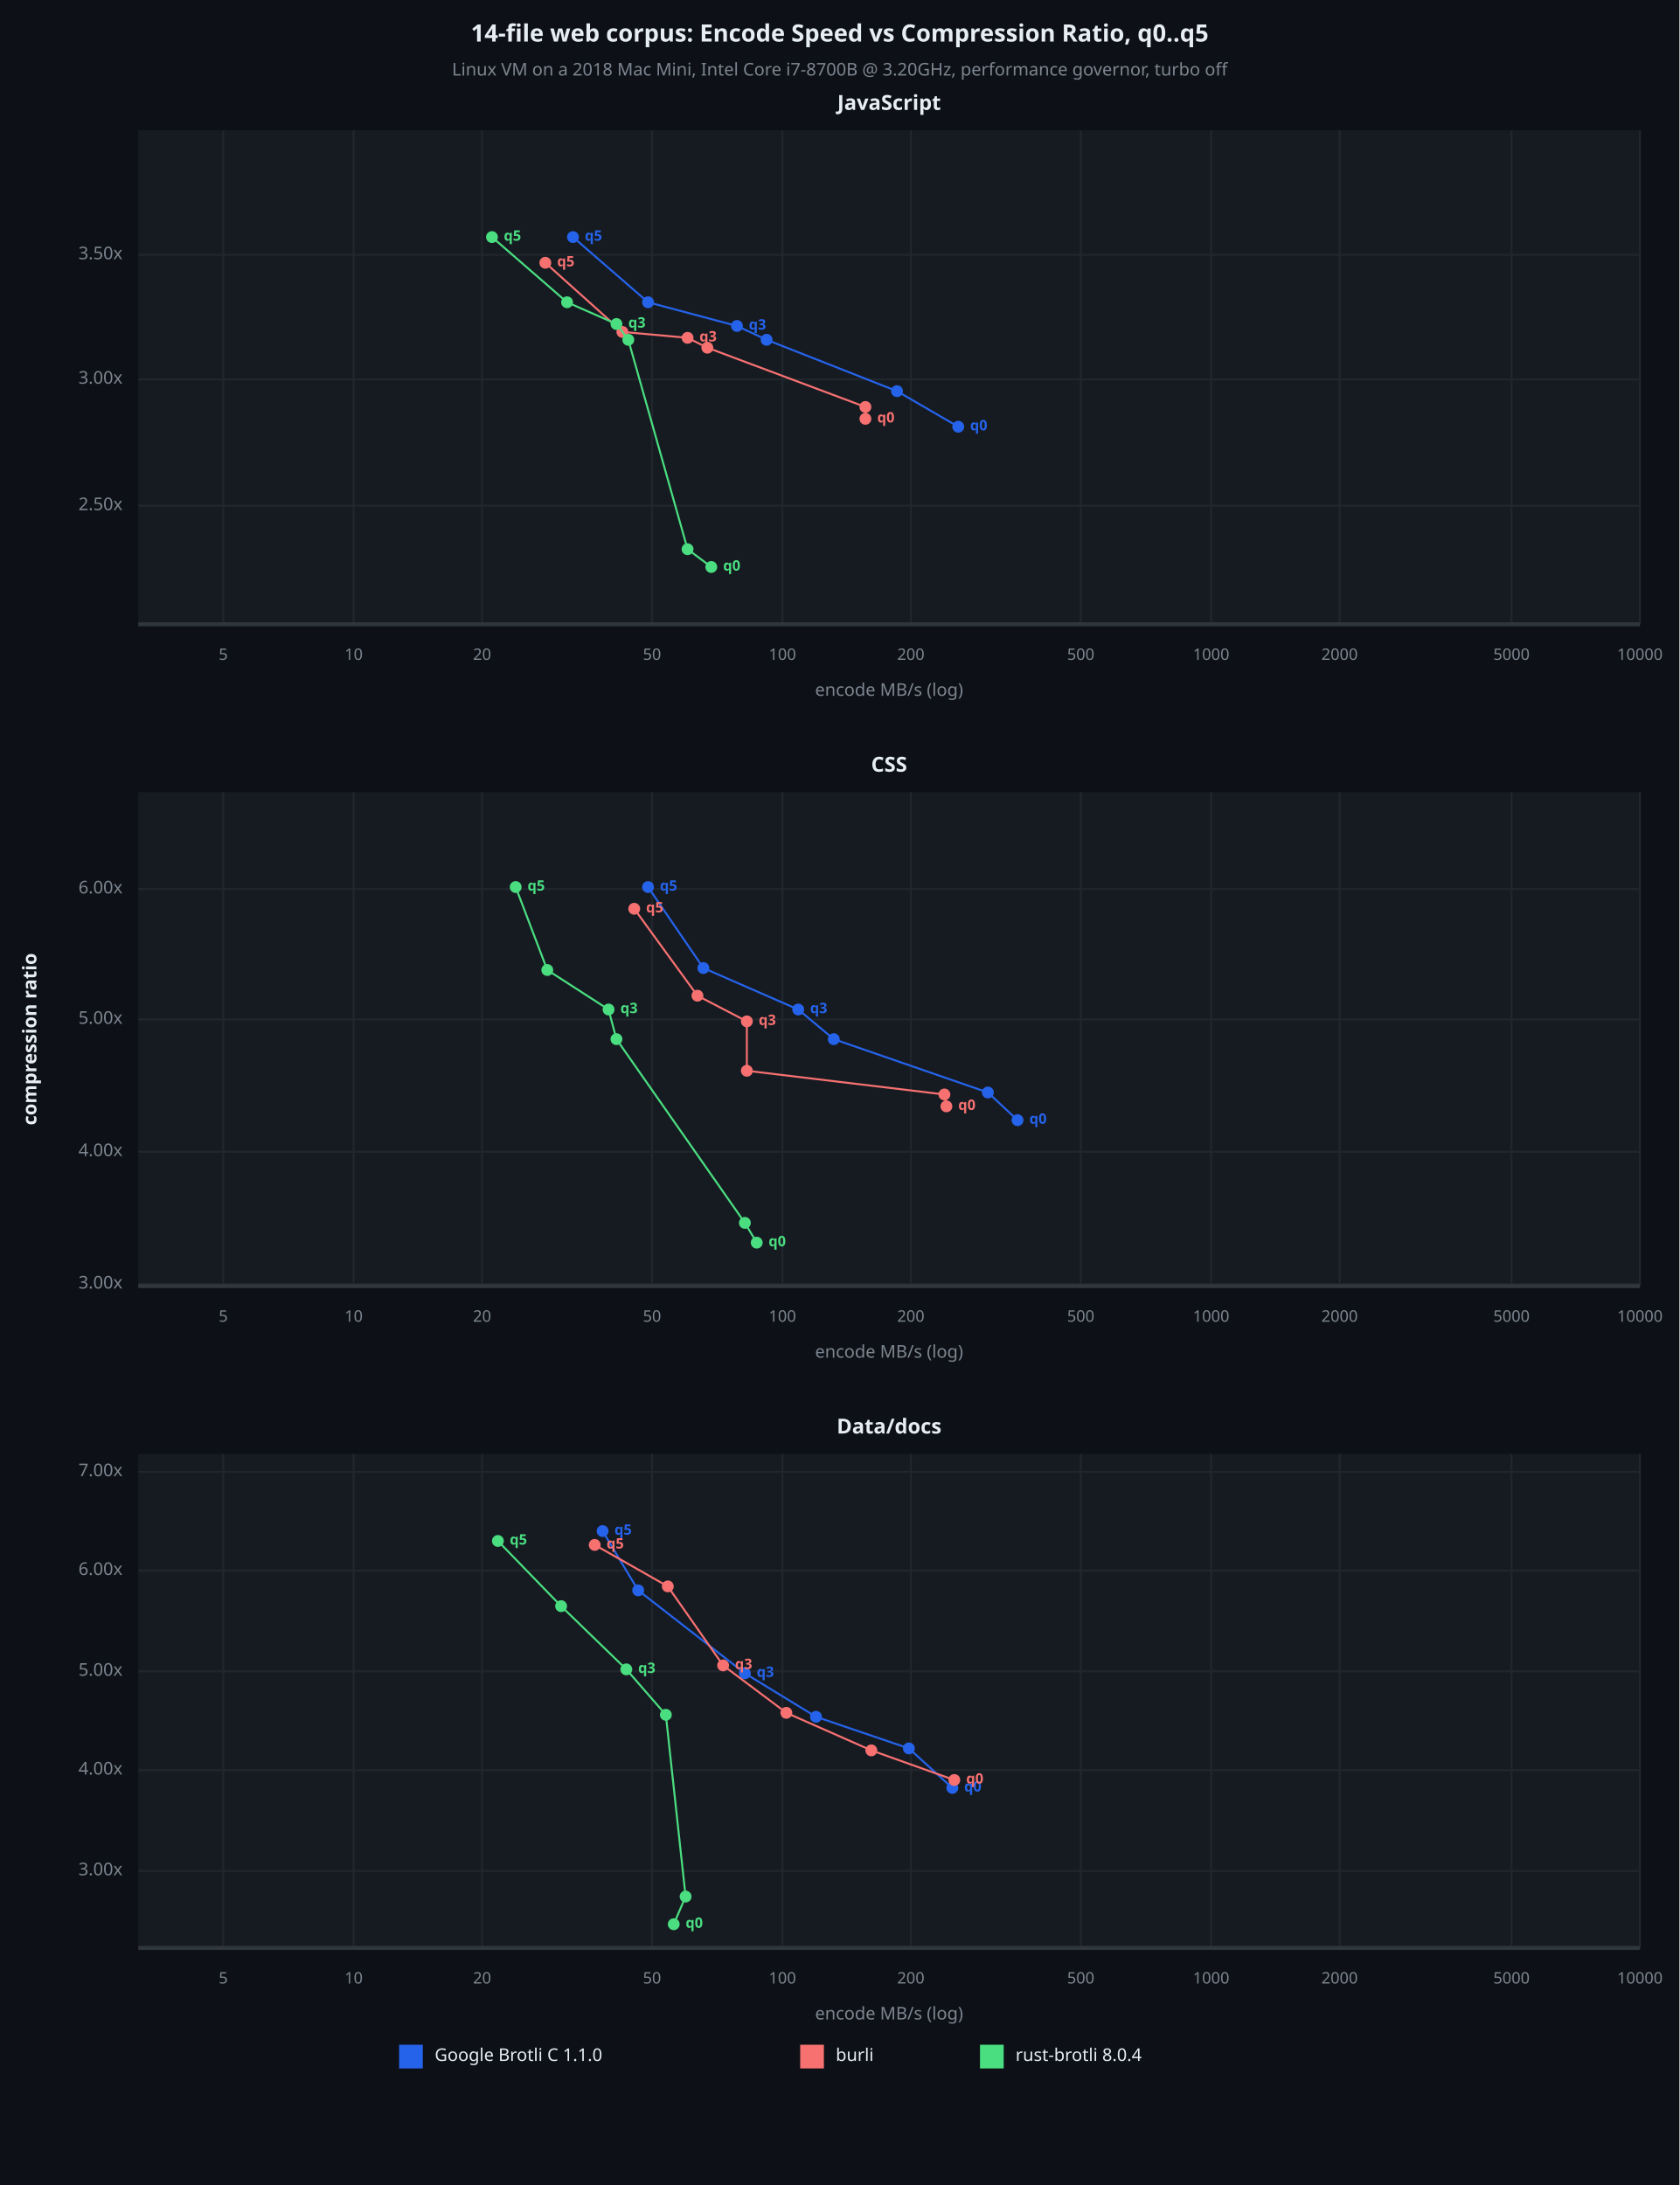
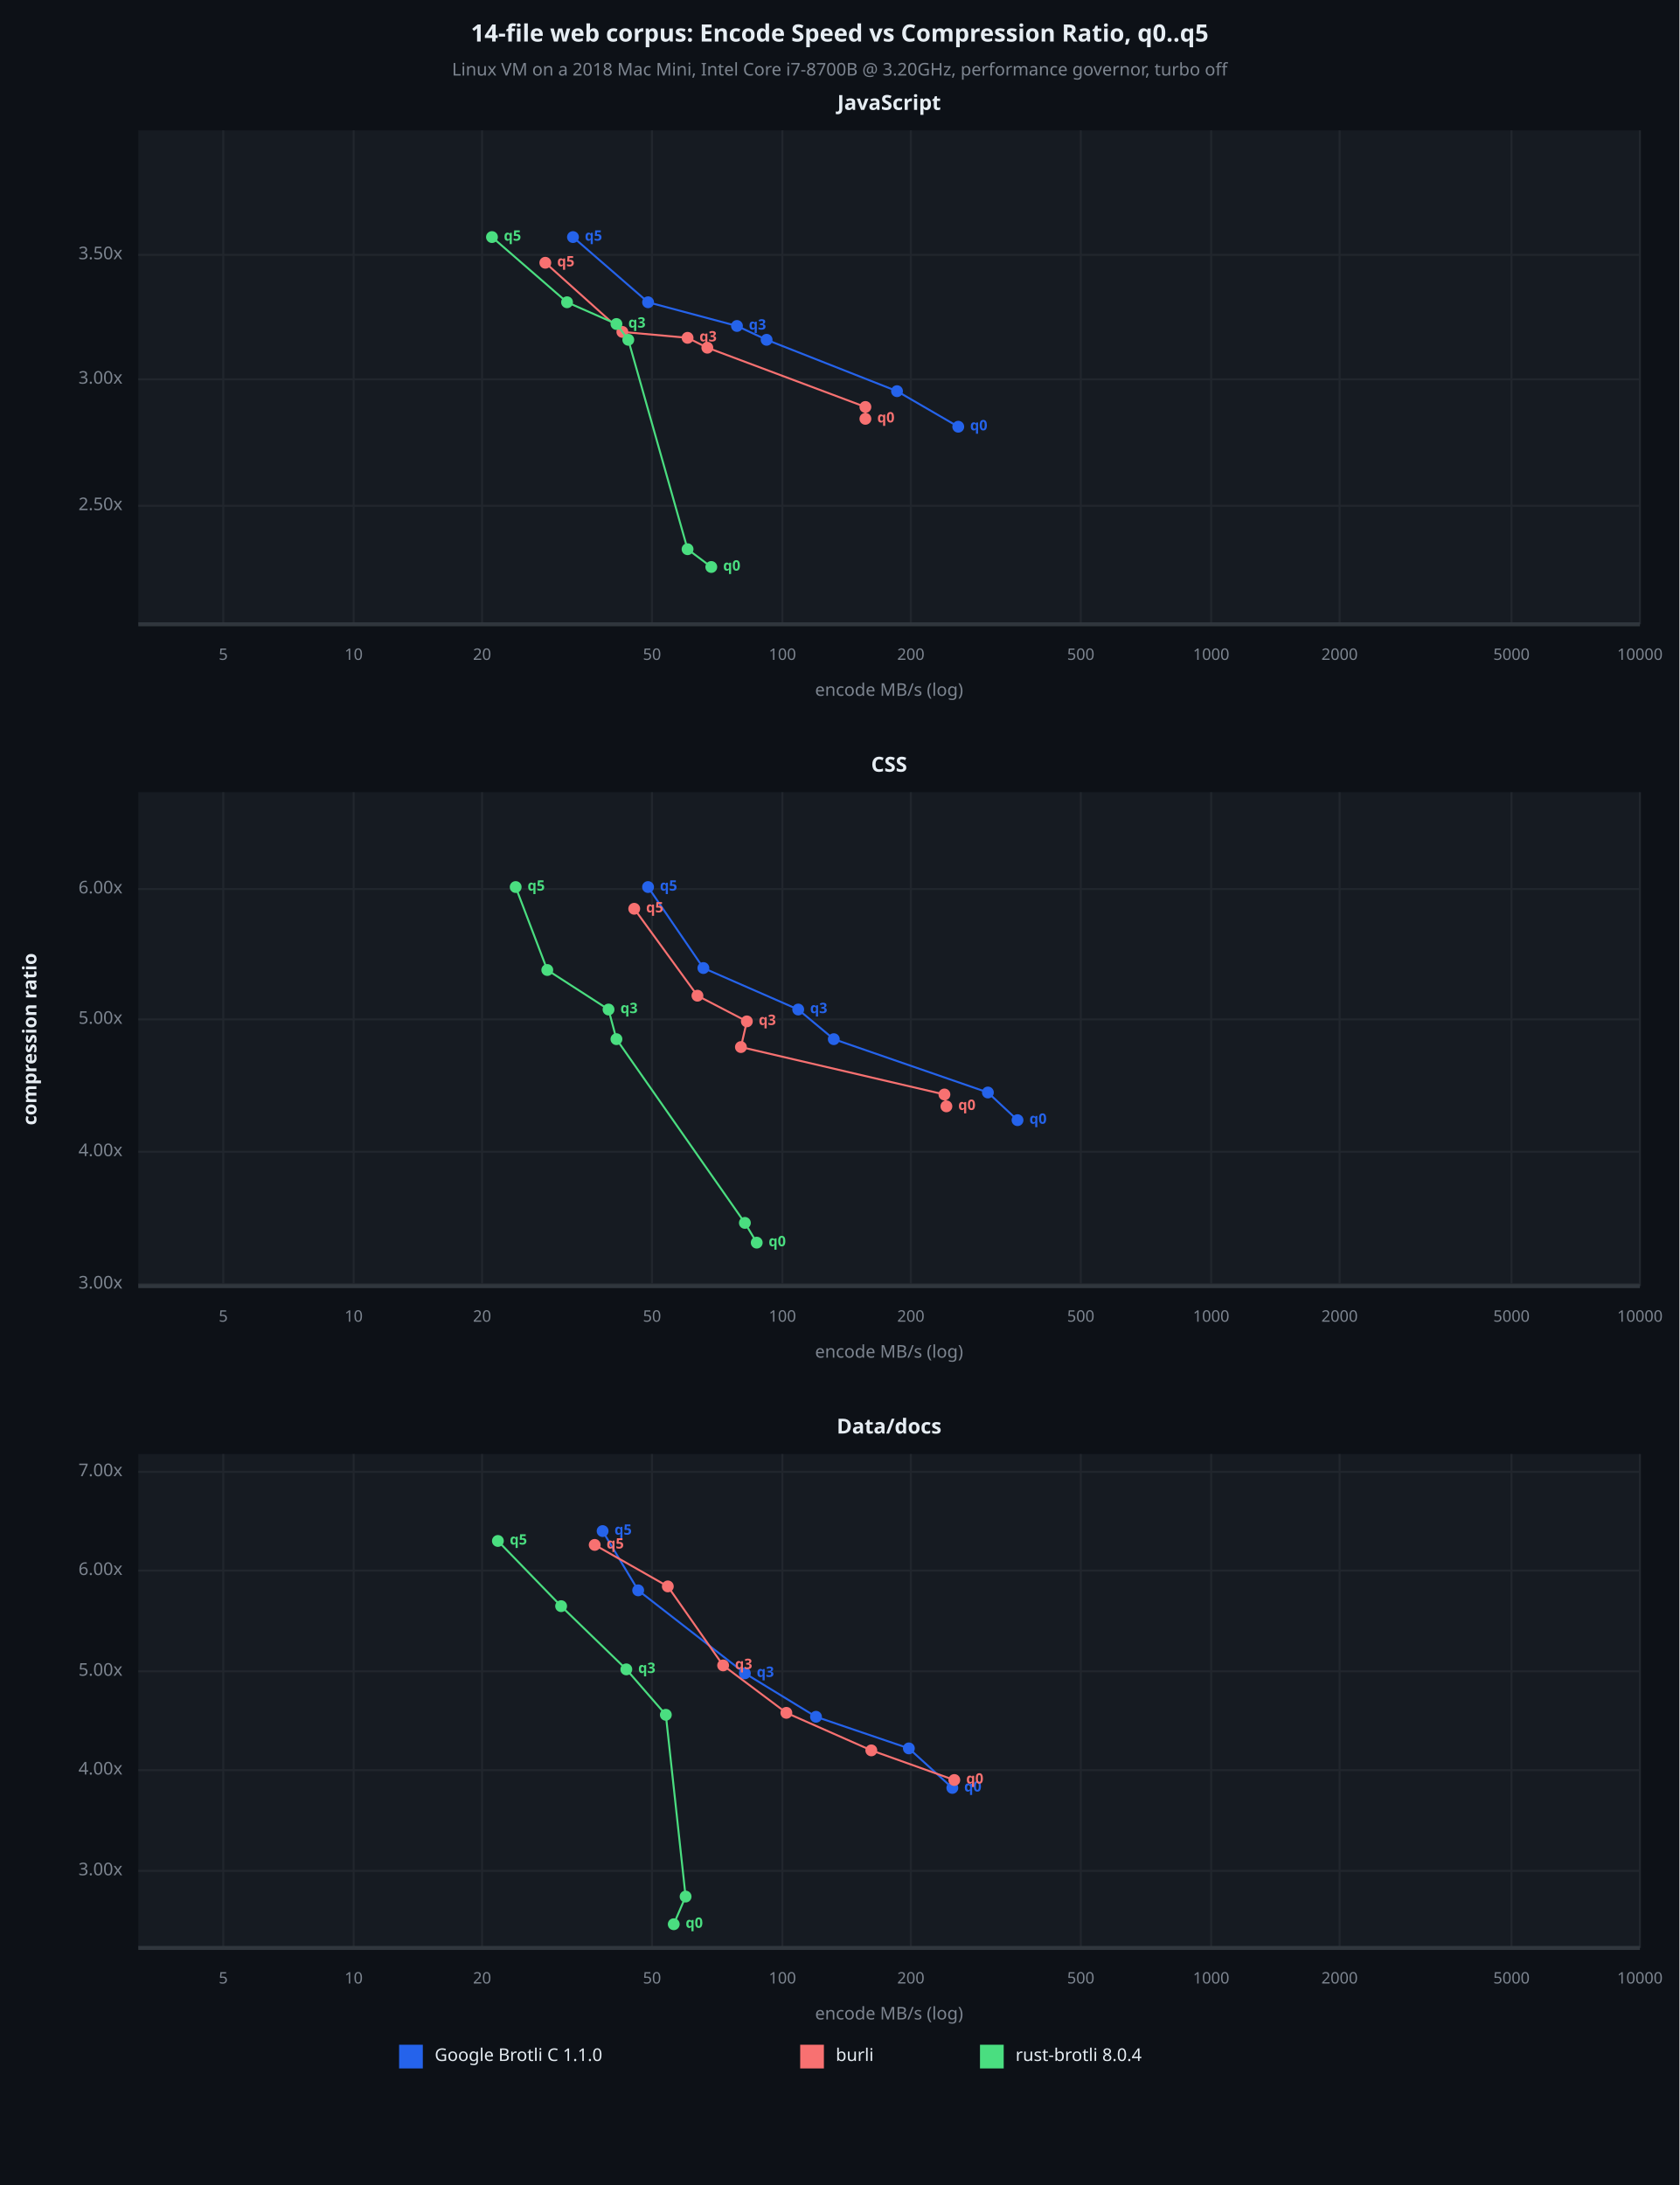
<svg xmlns="http://www.w3.org/2000/svg" viewBox="0 0 850 1106" font-family="system-ui, -apple-system, sans-serif">
  <rect x="0" y="0" width="850" height="1106" opacity="1" fill="#0D1117" stroke="none" />
  <text x="425" y="18" dy="0.5ex" text-anchor="middle" font-family="sans-serif" font-size="12.097" opacity="1" fill="#E6EDF3" font-weight="bold">
14-file web corpus: Encode Speed vs Compression Ratio, q0..q5
</text>
  <text x="425" y="36" dy="0.5ex" text-anchor="middle" font-family="sans-serif" font-size="8.871" opacity="1" fill="#7D8590">
Linux VM on a 2018 Mac Mini, Intel Core i7-8700B @ 3.20GHz, performance governor, turbo off
</text>
  <rect x="70" y="66" width="760" height="250" opacity="1" fill="#161B22" stroke="none" />
  <text x="450" y="53" dy="0.5ex" text-anchor="middle" font-family="sans-serif" font-size="10.484" opacity="1" fill="#E6EDF3" font-weight="bold">
JavaScript
</text>
  <polyline fill="none" opacity="1" stroke="#21262D" stroke-width="1" points="113,66 113,316 " />
  <text x="113" y="332" dy="0.5ex" text-anchor="middle" font-family="sans-serif" font-size="8.065" opacity="1" fill="#7D8590">
5
</text>
  <polyline fill="none" opacity="1" stroke="#21262D" stroke-width="1" points="179,66 179,316 " />
  <text x="179" y="332" dy="0.5ex" text-anchor="middle" font-family="sans-serif" font-size="8.065" opacity="1" fill="#7D8590">
10
</text>
  <polyline fill="none" opacity="1" stroke="#21262D" stroke-width="1" points="244,66 244,316 " />
  <text x="244" y="332" dy="0.5ex" text-anchor="middle" font-family="sans-serif" font-size="8.065" opacity="1" fill="#7D8590">
20
</text>
  <polyline fill="none" opacity="1" stroke="#21262D" stroke-width="1" points="330,66 330,316 " />
  <text x="330" y="332" dy="0.5ex" text-anchor="middle" font-family="sans-serif" font-size="8.065" opacity="1" fill="#7D8590">
50
</text>
  <polyline fill="none" opacity="1" stroke="#21262D" stroke-width="1" points="396,66 396,316 " />
  <text x="396" y="332" dy="0.5ex" text-anchor="middle" font-family="sans-serif" font-size="8.065" opacity="1" fill="#7D8590">
100
</text>
  <polyline fill="none" opacity="1" stroke="#21262D" stroke-width="1" points="461,66 461,316 " />
  <text x="461" y="332" dy="0.5ex" text-anchor="middle" font-family="sans-serif" font-size="8.065" opacity="1" fill="#7D8590">
200
</text>
  <polyline fill="none" opacity="1" stroke="#21262D" stroke-width="1" points="547,66 547,316 " />
  <text x="547" y="332" dy="0.5ex" text-anchor="middle" font-family="sans-serif" font-size="8.065" opacity="1" fill="#7D8590">
500
</text>
  <polyline fill="none" opacity="1" stroke="#21262D" stroke-width="1" points="613,66 613,316 " />
  <text x="613" y="332" dy="0.5ex" text-anchor="middle" font-family="sans-serif" font-size="8.065" opacity="1" fill="#7D8590">
1000
</text>
  <polyline fill="none" opacity="1" stroke="#21262D" stroke-width="1" points="678,66 678,316 " />
  <text x="678" y="332" dy="0.5ex" text-anchor="middle" font-family="sans-serif" font-size="8.065" opacity="1" fill="#7D8590">
2000
</text>
  <polyline fill="none" opacity="1" stroke="#21262D" stroke-width="1" points="765,66 765,316 " />
  <text x="765" y="332" dy="0.5ex" text-anchor="middle" font-family="sans-serif" font-size="8.065" opacity="1" fill="#7D8590">
5000
</text>
  <polyline fill="none" opacity="1" stroke="#21262D" stroke-width="1" points="830,66 830,316 " />
  <text x="830" y="332" dy="0.5ex" text-anchor="middle" font-family="sans-serif" font-size="8.065" opacity="1" fill="#7D8590">
10000
</text>
  <polyline fill="none" opacity="1" stroke="#21262D" stroke-width="1" points="70,256 830,256 " />
  <text x="62" y="256" dy="0.5ex" text-anchor="end" font-family="sans-serif" font-size="8.871" opacity="1" fill="#7D8590">
2.50x
</text>
  <polyline fill="none" opacity="1" stroke="#21262D" stroke-width="1" points="70,192 830,192 " />
  <text x="62" y="192" dy="0.5ex" text-anchor="end" font-family="sans-serif" font-size="8.871" opacity="1" fill="#7D8590">
3.00x
</text>
  <polyline fill="none" opacity="1" stroke="#21262D" stroke-width="1" points="70,129 830,129 " />
  <text x="62" y="129" dy="0.5ex" text-anchor="end" font-family="sans-serif" font-size="8.871" opacity="1" fill="#7D8590">
3.50x
</text>
  <polyline fill="none" opacity="1" stroke="#30363D" stroke-width="2" points="70,316 830,316 " />
  <polyline fill="none" opacity="1" stroke="#2563EB" stroke-width="1" points="485,216 454,198 388,172 373,165 328,153 290,120 " />
  <circle cx="485" cy="216" r="3" opacity="1" fill="#2563EB" stroke="none" stroke-width="1" />
  <text x="491" y="216" dy="0.5ex" text-anchor="start" font-family="sans-serif" font-size="7.258" opacity="1" fill="#2563EB" font-weight="bold">
q0
</text>
  <circle cx="454" cy="198" r="3" opacity="1" fill="#2563EB" stroke="none" stroke-width="1" />
  <circle cx="388" cy="172" r="3" opacity="1" fill="#2563EB" stroke="none" stroke-width="1" />
  <circle cx="373" cy="165" r="3" opacity="1" fill="#2563EB" stroke="none" stroke-width="1" />
  <text x="379" y="165" dy="0.5ex" text-anchor="start" font-family="sans-serif" font-size="7.258" opacity="1" fill="#2563EB" font-weight="bold">
q3
</text>
  <circle cx="328" cy="153" r="3" opacity="1" fill="#2563EB" stroke="none" stroke-width="1" />
  <circle cx="290" cy="120" r="3" opacity="1" fill="#2563EB" stroke="none" stroke-width="1" />
  <text x="296" y="120" dy="0.5ex" text-anchor="start" font-family="sans-serif" font-size="7.258" opacity="1" fill="#2563EB" font-weight="bold">
q5
</text>
  <polyline fill="none" opacity="1" stroke="#F87171" stroke-width="1" points="438,212 438,206 358,176 348,171 315,168 276,133 " />
  <circle cx="438" cy="212" r="3" opacity="1" fill="#F87171" stroke="none" stroke-width="1" />
  <text x="444" y="212" dy="0.5ex" text-anchor="start" font-family="sans-serif" font-size="7.258" opacity="1" fill="#F87171" font-weight="bold">
q0
</text>
  <circle cx="438" cy="206" r="3" opacity="1" fill="#F87171" stroke="none" stroke-width="1" />
  <circle cx="358" cy="176" r="3" opacity="1" fill="#F87171" stroke="none" stroke-width="1" />
  <circle cx="348" cy="171" r="3" opacity="1" fill="#F87171" stroke="none" stroke-width="1" />
  <text x="354" y="171" dy="0.5ex" text-anchor="start" font-family="sans-serif" font-size="7.258" opacity="1" fill="#F87171" font-weight="bold">
q3
</text>
  <circle cx="315" cy="168" r="3" opacity="1" fill="#F87171" stroke="none" stroke-width="1" />
  <circle cx="276" cy="133" r="3" opacity="1" fill="#F87171" stroke="none" stroke-width="1" />
  <text x="282" y="133" dy="0.5ex" text-anchor="start" font-family="sans-serif" font-size="7.258" opacity="1" fill="#F87171" font-weight="bold">
q5
</text>
  <polyline fill="none" opacity="1" stroke="#4ADE80" stroke-width="1" points="360,287 348,278 318,172 312,164 287,153 249,120 " />
  <circle cx="360" cy="287" r="3" opacity="1" fill="#4ADE80" stroke="none" stroke-width="1" />
  <text x="366" y="287" dy="0.5ex" text-anchor="start" font-family="sans-serif" font-size="7.258" opacity="1" fill="#4ADE80" font-weight="bold">
q0
</text>
  <circle cx="348" cy="278" r="3" opacity="1" fill="#4ADE80" stroke="none" stroke-width="1" />
  <circle cx="318" cy="172" r="3" opacity="1" fill="#4ADE80" stroke="none" stroke-width="1" />
  <circle cx="312" cy="164" r="3" opacity="1" fill="#4ADE80" stroke="none" stroke-width="1" />
  <text x="318" y="164" dy="0.5ex" text-anchor="start" font-family="sans-serif" font-size="7.258" opacity="1" fill="#4ADE80" font-weight="bold">
q3
</text>
  <circle cx="287" cy="153" r="3" opacity="1" fill="#4ADE80" stroke="none" stroke-width="1" />
  <circle cx="249" cy="120" r="3" opacity="1" fill="#4ADE80" stroke="none" stroke-width="1" />
  <text x="255" y="120" dy="0.5ex" text-anchor="start" font-family="sans-serif" font-size="7.258" opacity="1" fill="#4ADE80" font-weight="bold">
q5
</text>
  <text x="450" y="350" dy="0.5ex" text-anchor="middle" font-family="sans-serif" font-size="8.871" opacity="1" fill="#7D8590">
encode MB/s (log)
</text>
  <rect x="70" y="401" width="760" height="250" opacity="1" fill="#161B22" stroke="none" />
  <text x="450" y="388" dy="0.5ex" text-anchor="middle" font-family="sans-serif" font-size="10.484" opacity="1" fill="#E6EDF3" font-weight="bold">
CSS
</text>
  <polyline fill="none" opacity="1" stroke="#21262D" stroke-width="1" points="113,401 113,651 " />
  <text x="113" y="667" dy="0.5ex" text-anchor="middle" font-family="sans-serif" font-size="8.065" opacity="1" fill="#7D8590">
5
</text>
  <polyline fill="none" opacity="1" stroke="#21262D" stroke-width="1" points="179,401 179,651 " />
  <text x="179" y="667" dy="0.5ex" text-anchor="middle" font-family="sans-serif" font-size="8.065" opacity="1" fill="#7D8590">
10
</text>
  <polyline fill="none" opacity="1" stroke="#21262D" stroke-width="1" points="244,401 244,651 " />
  <text x="244" y="667" dy="0.5ex" text-anchor="middle" font-family="sans-serif" font-size="8.065" opacity="1" fill="#7D8590">
20
</text>
  <polyline fill="none" opacity="1" stroke="#21262D" stroke-width="1" points="330,401 330,651 " />
  <text x="330" y="667" dy="0.5ex" text-anchor="middle" font-family="sans-serif" font-size="8.065" opacity="1" fill="#7D8590">
50
</text>
  <polyline fill="none" opacity="1" stroke="#21262D" stroke-width="1" points="396,401 396,651 " />
  <text x="396" y="667" dy="0.5ex" text-anchor="middle" font-family="sans-serif" font-size="8.065" opacity="1" fill="#7D8590">
100
</text>
  <polyline fill="none" opacity="1" stroke="#21262D" stroke-width="1" points="461,401 461,651 " />
  <text x="461" y="667" dy="0.5ex" text-anchor="middle" font-family="sans-serif" font-size="8.065" opacity="1" fill="#7D8590">
200
</text>
  <polyline fill="none" opacity="1" stroke="#21262D" stroke-width="1" points="547,401 547,651 " />
  <text x="547" y="667" dy="0.5ex" text-anchor="middle" font-family="sans-serif" font-size="8.065" opacity="1" fill="#7D8590">
500
</text>
  <polyline fill="none" opacity="1" stroke="#21262D" stroke-width="1" points="613,401 613,651 " />
  <text x="613" y="667" dy="0.5ex" text-anchor="middle" font-family="sans-serif" font-size="8.065" opacity="1" fill="#7D8590">
1000
</text>
  <polyline fill="none" opacity="1" stroke="#21262D" stroke-width="1" points="678,401 678,651 " />
  <text x="678" y="667" dy="0.5ex" text-anchor="middle" font-family="sans-serif" font-size="8.065" opacity="1" fill="#7D8590">
2000
</text>
  <polyline fill="none" opacity="1" stroke="#21262D" stroke-width="1" points="765,401 765,651 " />
  <text x="765" y="667" dy="0.5ex" text-anchor="middle" font-family="sans-serif" font-size="8.065" opacity="1" fill="#7D8590">
5000
</text>
  <polyline fill="none" opacity="1" stroke="#21262D" stroke-width="1" points="830,401 830,651 " />
  <text x="830" y="667" dy="0.5ex" text-anchor="middle" font-family="sans-serif" font-size="8.065" opacity="1" fill="#7D8590">
10000
</text>
  <polyline fill="none" opacity="1" stroke="#21262D" stroke-width="1" points="70,650 830,650 " />
  <text x="62" y="650" dy="0.5ex" text-anchor="end" font-family="sans-serif" font-size="8.871" opacity="1" fill="#7D8590">
3.00x
</text>
  <polyline fill="none" opacity="1" stroke="#21262D" stroke-width="1" points="70,583 830,583 " />
  <text x="62" y="583" dy="0.5ex" text-anchor="end" font-family="sans-serif" font-size="8.871" opacity="1" fill="#7D8590">
4.00x
</text>
  <polyline fill="none" opacity="1" stroke="#21262D" stroke-width="1" points="70,516 830,516 " />
  <text x="62" y="516" dy="0.5ex" text-anchor="end" font-family="sans-serif" font-size="8.871" opacity="1" fill="#7D8590">
5.00x
</text>
  <polyline fill="none" opacity="1" stroke="#21262D" stroke-width="1" points="70,450 830,450 " />
  <text x="62" y="450" dy="0.5ex" text-anchor="end" font-family="sans-serif" font-size="8.871" opacity="1" fill="#7D8590">
6.00x
</text>
  <polyline fill="none" opacity="1" stroke="#30363D" stroke-width="2" points="70,651 830,651 " />
  <polyline fill="none" opacity="1" stroke="#2563EB" stroke-width="1" points="515,567 500,553 422,526 404,511 356,490 328,449 " />
  <circle cx="515" cy="567" r="3" opacity="1" fill="#2563EB" stroke="none" stroke-width="1" />
  <text x="521" y="567" dy="0.5ex" text-anchor="start" font-family="sans-serif" font-size="7.258" opacity="1" fill="#2563EB" font-weight="bold">
q0
</text>
  <circle cx="500" cy="553" r="3" opacity="1" fill="#2563EB" stroke="none" stroke-width="1" />
  <circle cx="422" cy="526" r="3" opacity="1" fill="#2563EB" stroke="none" stroke-width="1" />
  <circle cx="404" cy="511" r="3" opacity="1" fill="#2563EB" stroke="none" stroke-width="1" />
  <text x="410" y="511" dy="0.5ex" text-anchor="start" font-family="sans-serif" font-size="7.258" opacity="1" fill="#2563EB" font-weight="bold">
q3
</text>
  <circle cx="356" cy="490" r="3" opacity="1" fill="#2563EB" stroke="none" stroke-width="1" />
  <circle cx="328" cy="449" r="3" opacity="1" fill="#2563EB" stroke="none" stroke-width="1" />
  <text x="334" y="449" dy="0.5ex" text-anchor="start" font-family="sans-serif" font-size="7.258" opacity="1" fill="#2563EB" font-weight="bold">
q5
</text>
-   <polyline fill="none" opacity="1" stroke="#F87171" stroke-width="1" points="479,560 478,554 378,542 378,517 353,504 321,460 " />
+   <polyline fill="none" opacity="1" stroke="#F87171" stroke-width="1" points="479,560 478,554 375,530 378,517 353,504 321,460 " />
  <circle cx="479" cy="560" r="3" opacity="1" fill="#F87171" stroke="none" stroke-width="1" />
  <text x="485" y="560" dy="0.5ex" text-anchor="start" font-family="sans-serif" font-size="7.258" opacity="1" fill="#F87171" font-weight="bold">
q0
</text>
  <circle cx="478" cy="554" r="3" opacity="1" fill="#F87171" stroke="none" stroke-width="1" />
-   <circle cx="378" cy="542" r="3" opacity="1" fill="#F87171" stroke="none" stroke-width="1" />
+   <circle cx="375" cy="530" r="3" opacity="1" fill="#F87171" stroke="none" stroke-width="1" />
  <circle cx="378" cy="517" r="3" opacity="1" fill="#F87171" stroke="none" stroke-width="1" />
  <text x="384" y="517" dy="0.5ex" text-anchor="start" font-family="sans-serif" font-size="7.258" opacity="1" fill="#F87171" font-weight="bold">
q3
</text>
  <circle cx="353" cy="504" r="3" opacity="1" fill="#F87171" stroke="none" stroke-width="1" />
  <circle cx="321" cy="460" r="3" opacity="1" fill="#F87171" stroke="none" stroke-width="1" />
  <text x="327" y="460" dy="0.5ex" text-anchor="start" font-family="sans-serif" font-size="7.258" opacity="1" fill="#F87171" font-weight="bold">
q5
</text>
  <polyline fill="none" opacity="1" stroke="#4ADE80" stroke-width="1" points="383,629 377,619 312,526 308,511 277,491 261,449 " />
  <circle cx="383" cy="629" r="3" opacity="1" fill="#4ADE80" stroke="none" stroke-width="1" />
  <text x="389" y="629" dy="0.5ex" text-anchor="start" font-family="sans-serif" font-size="7.258" opacity="1" fill="#4ADE80" font-weight="bold">
q0
</text>
  <circle cx="377" cy="619" r="3" opacity="1" fill="#4ADE80" stroke="none" stroke-width="1" />
  <circle cx="312" cy="526" r="3" opacity="1" fill="#4ADE80" stroke="none" stroke-width="1" />
  <circle cx="308" cy="511" r="3" opacity="1" fill="#4ADE80" stroke="none" stroke-width="1" />
  <text x="314" y="511" dy="0.5ex" text-anchor="start" font-family="sans-serif" font-size="7.258" opacity="1" fill="#4ADE80" font-weight="bold">
q3
</text>
  <circle cx="277" cy="491" r="3" opacity="1" fill="#4ADE80" stroke="none" stroke-width="1" />
  <circle cx="261" cy="449" r="3" opacity="1" fill="#4ADE80" stroke="none" stroke-width="1" />
  <text x="267" y="449" dy="0.5ex" text-anchor="start" font-family="sans-serif" font-size="7.258" opacity="1" fill="#4ADE80" font-weight="bold">
q5
</text>
  <text x="450" y="685" dy="0.5ex" text-anchor="middle" font-family="sans-serif" font-size="8.871" opacity="1" fill="#7D8590">
encode MB/s (log)
</text>
  <rect x="70" y="736" width="760" height="250" opacity="1" fill="#161B22" stroke="none" />
  <text x="450" y="723" dy="0.5ex" text-anchor="middle" font-family="sans-serif" font-size="10.484" opacity="1" fill="#E6EDF3" font-weight="bold">
Data/docs
</text>
  <polyline fill="none" opacity="1" stroke="#21262D" stroke-width="1" points="113,736 113,986 " />
  <text x="113" y="1002" dy="0.5ex" text-anchor="middle" font-family="sans-serif" font-size="8.065" opacity="1" fill="#7D8590">
5
</text>
  <polyline fill="none" opacity="1" stroke="#21262D" stroke-width="1" points="179,736 179,986 " />
  <text x="179" y="1002" dy="0.5ex" text-anchor="middle" font-family="sans-serif" font-size="8.065" opacity="1" fill="#7D8590">
10
</text>
  <polyline fill="none" opacity="1" stroke="#21262D" stroke-width="1" points="244,736 244,986 " />
  <text x="244" y="1002" dy="0.5ex" text-anchor="middle" font-family="sans-serif" font-size="8.065" opacity="1" fill="#7D8590">
20
</text>
  <polyline fill="none" opacity="1" stroke="#21262D" stroke-width="1" points="330,736 330,986 " />
  <text x="330" y="1002" dy="0.5ex" text-anchor="middle" font-family="sans-serif" font-size="8.065" opacity="1" fill="#7D8590">
50
</text>
  <polyline fill="none" opacity="1" stroke="#21262D" stroke-width="1" points="396,736 396,986 " />
  <text x="396" y="1002" dy="0.5ex" text-anchor="middle" font-family="sans-serif" font-size="8.065" opacity="1" fill="#7D8590">
100
</text>
  <polyline fill="none" opacity="1" stroke="#21262D" stroke-width="1" points="461,736 461,986 " />
  <text x="461" y="1002" dy="0.5ex" text-anchor="middle" font-family="sans-serif" font-size="8.065" opacity="1" fill="#7D8590">
200
</text>
  <polyline fill="none" opacity="1" stroke="#21262D" stroke-width="1" points="547,736 547,986 " />
  <text x="547" y="1002" dy="0.5ex" text-anchor="middle" font-family="sans-serif" font-size="8.065" opacity="1" fill="#7D8590">
500
</text>
  <polyline fill="none" opacity="1" stroke="#21262D" stroke-width="1" points="613,736 613,986 " />
  <text x="613" y="1002" dy="0.5ex" text-anchor="middle" font-family="sans-serif" font-size="8.065" opacity="1" fill="#7D8590">
1000
</text>
  <polyline fill="none" opacity="1" stroke="#21262D" stroke-width="1" points="678,736 678,986 " />
  <text x="678" y="1002" dy="0.5ex" text-anchor="middle" font-family="sans-serif" font-size="8.065" opacity="1" fill="#7D8590">
2000
</text>
  <polyline fill="none" opacity="1" stroke="#21262D" stroke-width="1" points="765,736 765,986 " />
  <text x="765" y="1002" dy="0.5ex" text-anchor="middle" font-family="sans-serif" font-size="8.065" opacity="1" fill="#7D8590">
5000
</text>
  <polyline fill="none" opacity="1" stroke="#21262D" stroke-width="1" points="830,736 830,986 " />
  <text x="830" y="1002" dy="0.5ex" text-anchor="middle" font-family="sans-serif" font-size="8.065" opacity="1" fill="#7D8590">
10000
</text>
  <polyline fill="none" opacity="1" stroke="#21262D" stroke-width="1" points="70,947 830,947 " />
  <text x="62" y="947" dy="0.5ex" text-anchor="end" font-family="sans-serif" font-size="8.871" opacity="1" fill="#7D8590">
3.00x
</text>
  <polyline fill="none" opacity="1" stroke="#21262D" stroke-width="1" points="70,896 830,896 " />
  <text x="62" y="896" dy="0.5ex" text-anchor="end" font-family="sans-serif" font-size="8.871" opacity="1" fill="#7D8590">
4.00x
</text>
  <polyline fill="none" opacity="1" stroke="#21262D" stroke-width="1" points="70,846 830,846 " />
  <text x="62" y="846" dy="0.5ex" text-anchor="end" font-family="sans-serif" font-size="8.871" opacity="1" fill="#7D8590">
5.00x
</text>
  <polyline fill="none" opacity="1" stroke="#21262D" stroke-width="1" points="70,795 830,795 " />
  <text x="62" y="795" dy="0.5ex" text-anchor="end" font-family="sans-serif" font-size="8.871" opacity="1" fill="#7D8590">
6.00x
</text>
  <polyline fill="none" opacity="1" stroke="#21262D" stroke-width="1" points="70,745 830,745 " />
  <text x="62" y="745" dy="0.5ex" text-anchor="end" font-family="sans-serif" font-size="8.871" opacity="1" fill="#7D8590">
7.00x
</text>
  <polyline fill="none" opacity="1" stroke="#30363D" stroke-width="2" points="70,986 830,986 " />
  <polyline fill="none" opacity="1" stroke="#2563EB" stroke-width="1" points="482,905 460,885 413,869 377,847 323,805 305,775 " />
  <circle cx="482" cy="905" r="3" opacity="1" fill="#2563EB" stroke="none" stroke-width="1" />
  <text x="488" y="905" dy="0.5ex" text-anchor="start" font-family="sans-serif" font-size="7.258" opacity="1" fill="#2563EB" font-weight="bold">
q0
</text>
  <circle cx="460" cy="885" r="3" opacity="1" fill="#2563EB" stroke="none" stroke-width="1" />
  <circle cx="413" cy="869" r="3" opacity="1" fill="#2563EB" stroke="none" stroke-width="1" />
  <circle cx="377" cy="847" r="3" opacity="1" fill="#2563EB" stroke="none" stroke-width="1" />
  <text x="383" y="847" dy="0.5ex" text-anchor="start" font-family="sans-serif" font-size="7.258" opacity="1" fill="#2563EB" font-weight="bold">
q3
</text>
  <circle cx="323" cy="805" r="3" opacity="1" fill="#2563EB" stroke="none" stroke-width="1" />
  <circle cx="305" cy="775" r="3" opacity="1" fill="#2563EB" stroke="none" stroke-width="1" />
  <text x="311" y="775" dy="0.5ex" text-anchor="start" font-family="sans-serif" font-size="7.258" opacity="1" fill="#2563EB" font-weight="bold">
q5
</text>
  <polyline fill="none" opacity="1" stroke="#F87171" stroke-width="1" points="483,901 441,886 398,867 366,843 338,803 301,782 " />
  <circle cx="483" cy="901" r="3" opacity="1" fill="#F87171" stroke="none" stroke-width="1" />
  <text x="489" y="901" dy="0.5ex" text-anchor="start" font-family="sans-serif" font-size="7.258" opacity="1" fill="#F87171" font-weight="bold">
q0
</text>
  <circle cx="441" cy="886" r="3" opacity="1" fill="#F87171" stroke="none" stroke-width="1" />
  <circle cx="398" cy="867" r="3" opacity="1" fill="#F87171" stroke="none" stroke-width="1" />
  <circle cx="366" cy="843" r="3" opacity="1" fill="#F87171" stroke="none" stroke-width="1" />
  <text x="372" y="843" dy="0.5ex" text-anchor="start" font-family="sans-serif" font-size="7.258" opacity="1" fill="#F87171" font-weight="bold">
q3
</text>
  <circle cx="338" cy="803" r="3" opacity="1" fill="#F87171" stroke="none" stroke-width="1" />
  <circle cx="301" cy="782" r="3" opacity="1" fill="#F87171" stroke="none" stroke-width="1" />
  <text x="307" y="782" dy="0.5ex" text-anchor="start" font-family="sans-serif" font-size="7.258" opacity="1" fill="#F87171" font-weight="bold">
q5
</text>
  <polyline fill="none" opacity="1" stroke="#4ADE80" stroke-width="1" points="341,974 347,960 337,868 317,845 284,813 252,780 " />
  <circle cx="341" cy="974" r="3" opacity="1" fill="#4ADE80" stroke="none" stroke-width="1" />
  <text x="347" y="974" dy="0.5ex" text-anchor="start" font-family="sans-serif" font-size="7.258" opacity="1" fill="#4ADE80" font-weight="bold">
q0
</text>
  <circle cx="347" cy="960" r="3" opacity="1" fill="#4ADE80" stroke="none" stroke-width="1" />
  <circle cx="337" cy="868" r="3" opacity="1" fill="#4ADE80" stroke="none" stroke-width="1" />
  <circle cx="317" cy="845" r="3" opacity="1" fill="#4ADE80" stroke="none" stroke-width="1" />
  <text x="323" y="845" dy="0.5ex" text-anchor="start" font-family="sans-serif" font-size="7.258" opacity="1" fill="#4ADE80" font-weight="bold">
q3
</text>
  <circle cx="284" cy="813" r="3" opacity="1" fill="#4ADE80" stroke="none" stroke-width="1" />
  <circle cx="252" cy="780" r="3" opacity="1" fill="#4ADE80" stroke="none" stroke-width="1" />
  <text x="258" y="780" dy="0.5ex" text-anchor="start" font-family="sans-serif" font-size="7.258" opacity="1" fill="#4ADE80" font-weight="bold">
q5
</text>
  <text x="450" y="1020" dy="0.5ex" text-anchor="middle" font-family="sans-serif" font-size="8.871" opacity="1" fill="#7D8590">
encode MB/s (log)
</text>
  <text x="16" y="526" dy="0.5ex" text-anchor="middle" font-family="sans-serif" font-size="9.677" opacity="1" fill="#E6EDF3" font-weight="bold" transform="rotate(270, 16, 526)">
compression ratio
</text>
  <rect x="202" y="1035" width="12" height="12" opacity="1" fill="#2563EB" stroke="none" />
  <text x="220" y="1041" dy="0.5ex" text-anchor="start" font-family="sans-serif" font-size="8.871" opacity="1" fill="#E6EDF3">
Google Brotli C 1.1.0
</text>
  <rect x="405" y="1035" width="12" height="12" opacity="1" fill="#F87171" stroke="none" />
  <text x="423" y="1041" dy="0.5ex" text-anchor="start" font-family="sans-serif" font-size="8.871" opacity="1" fill="#E6EDF3">
burli
</text>
  <rect x="496" y="1035" width="12" height="12" opacity="1" fill="#4ADE80" stroke="none" />
  <text x="514" y="1041" dy="0.5ex" text-anchor="start" font-family="sans-serif" font-size="8.871" opacity="1" fill="#E6EDF3">
rust-brotli 8.0.4
</text>
</svg>
